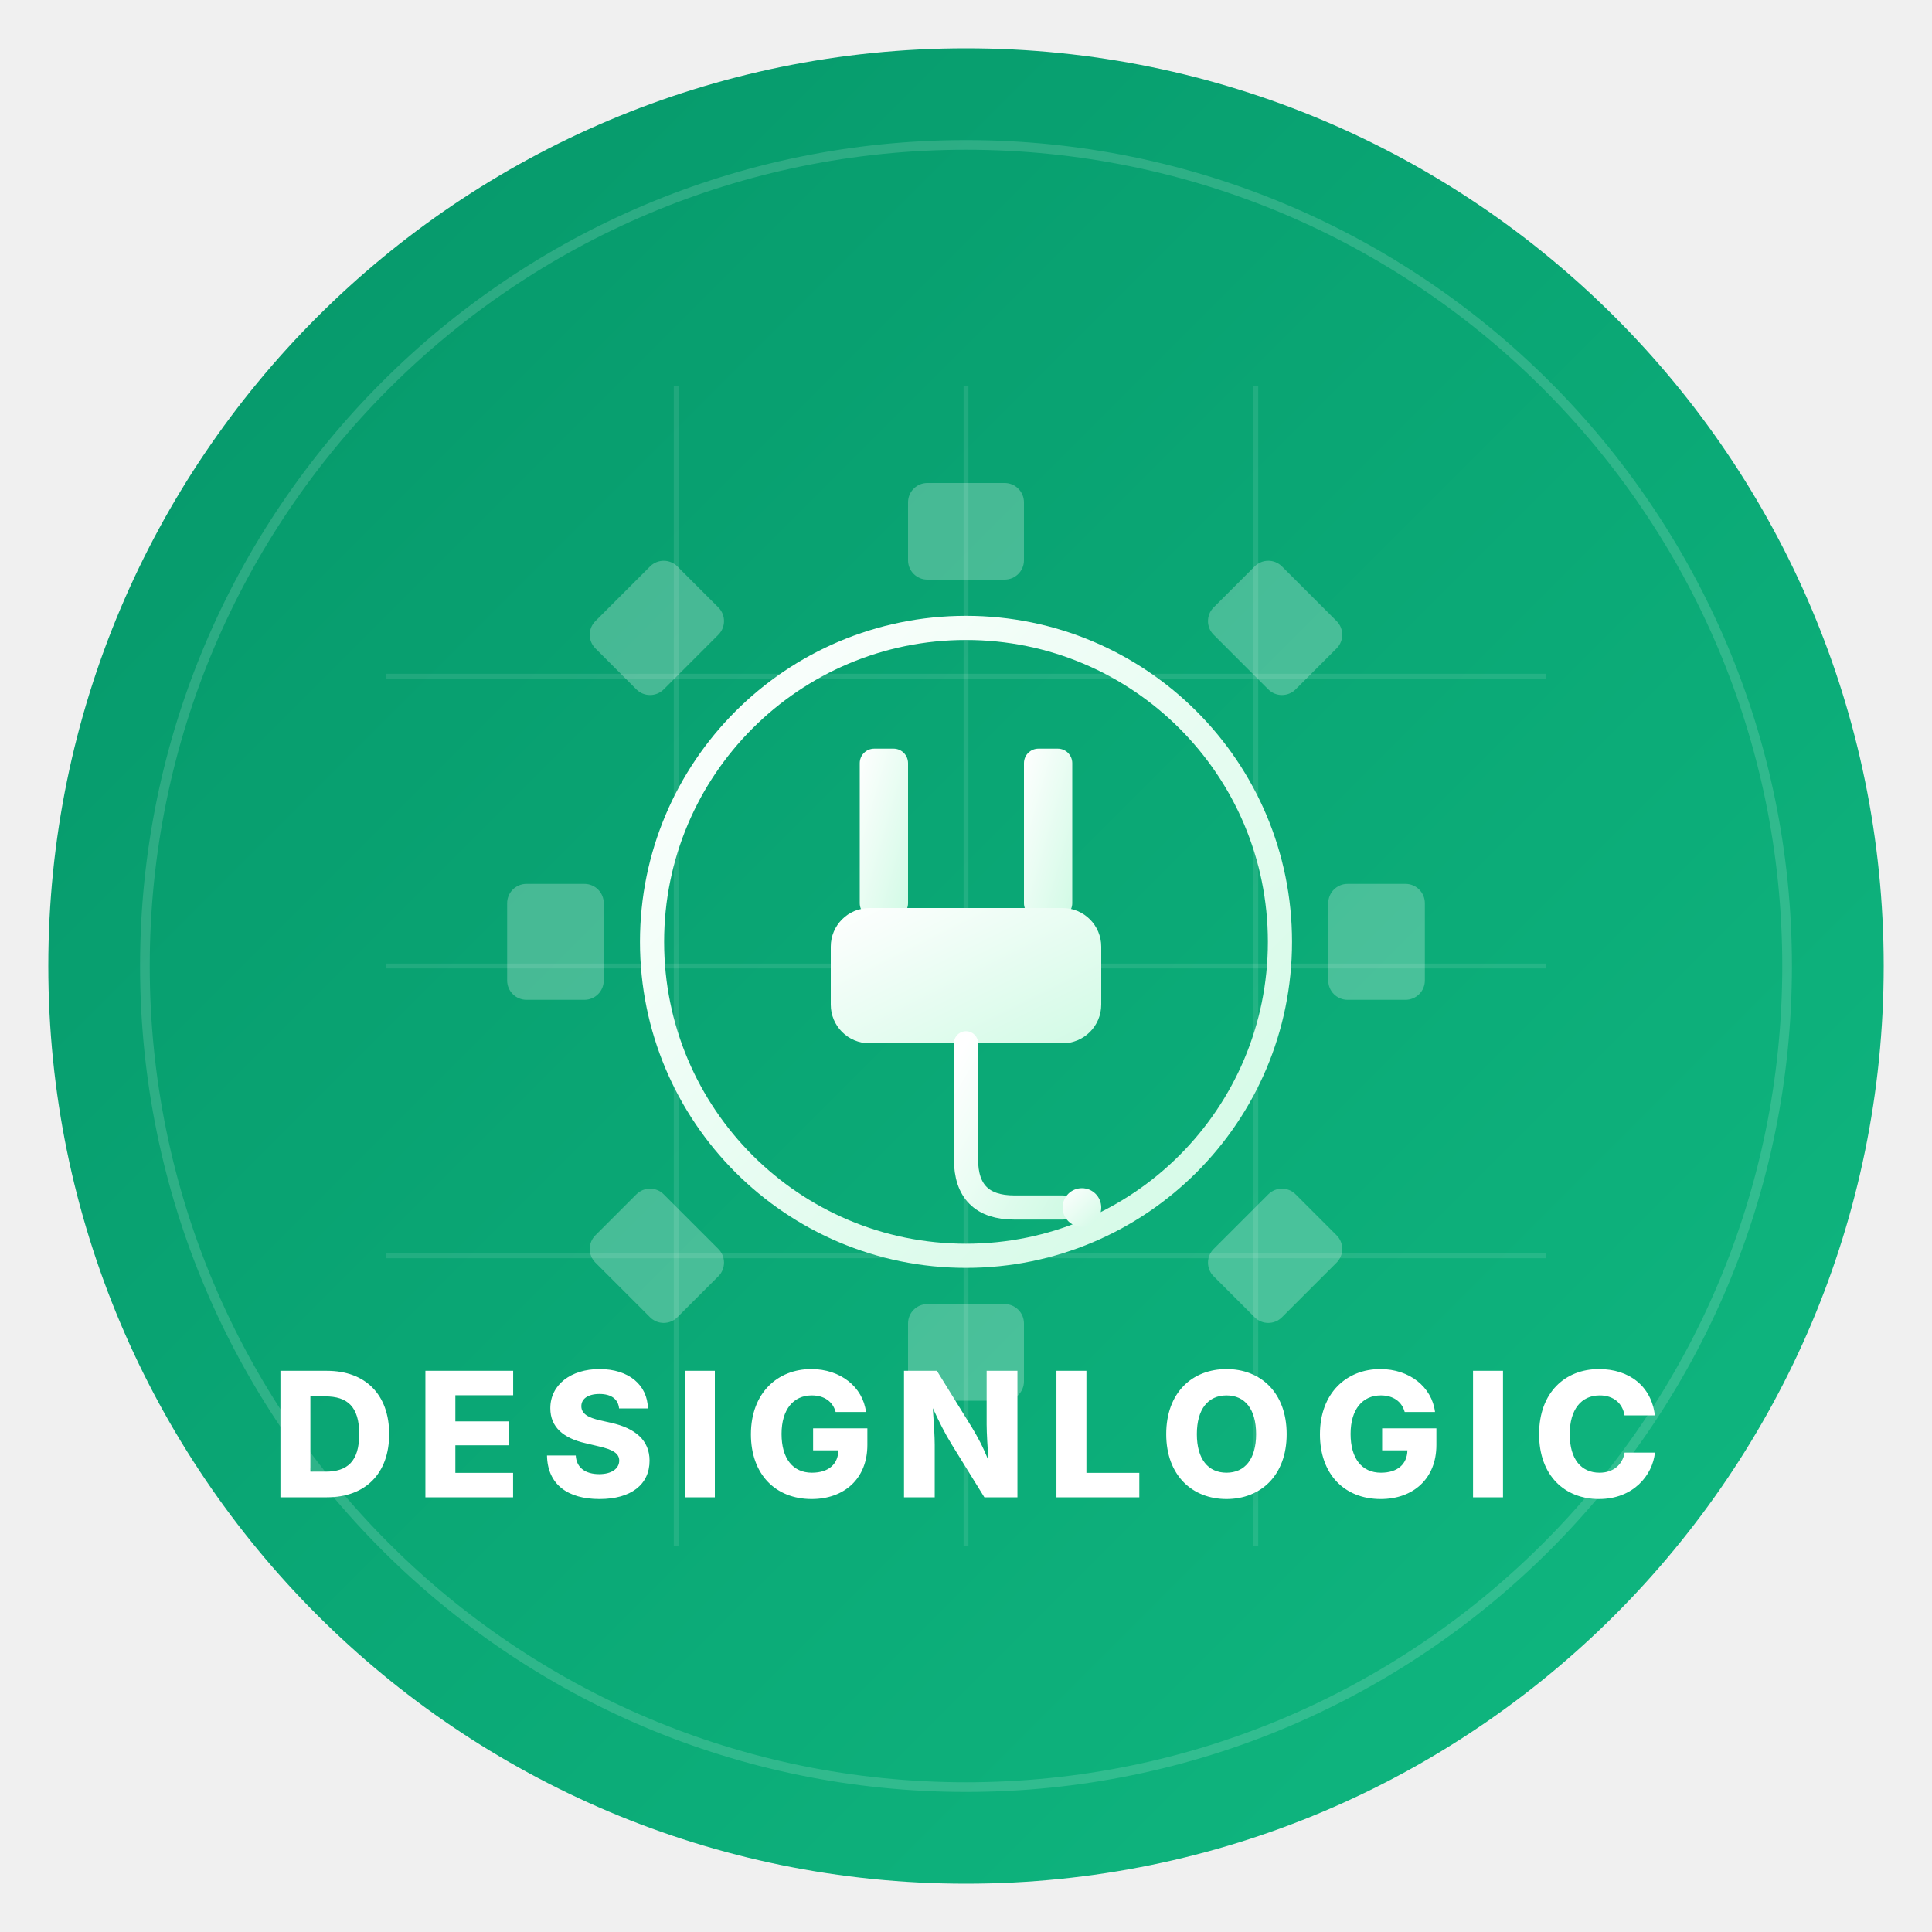
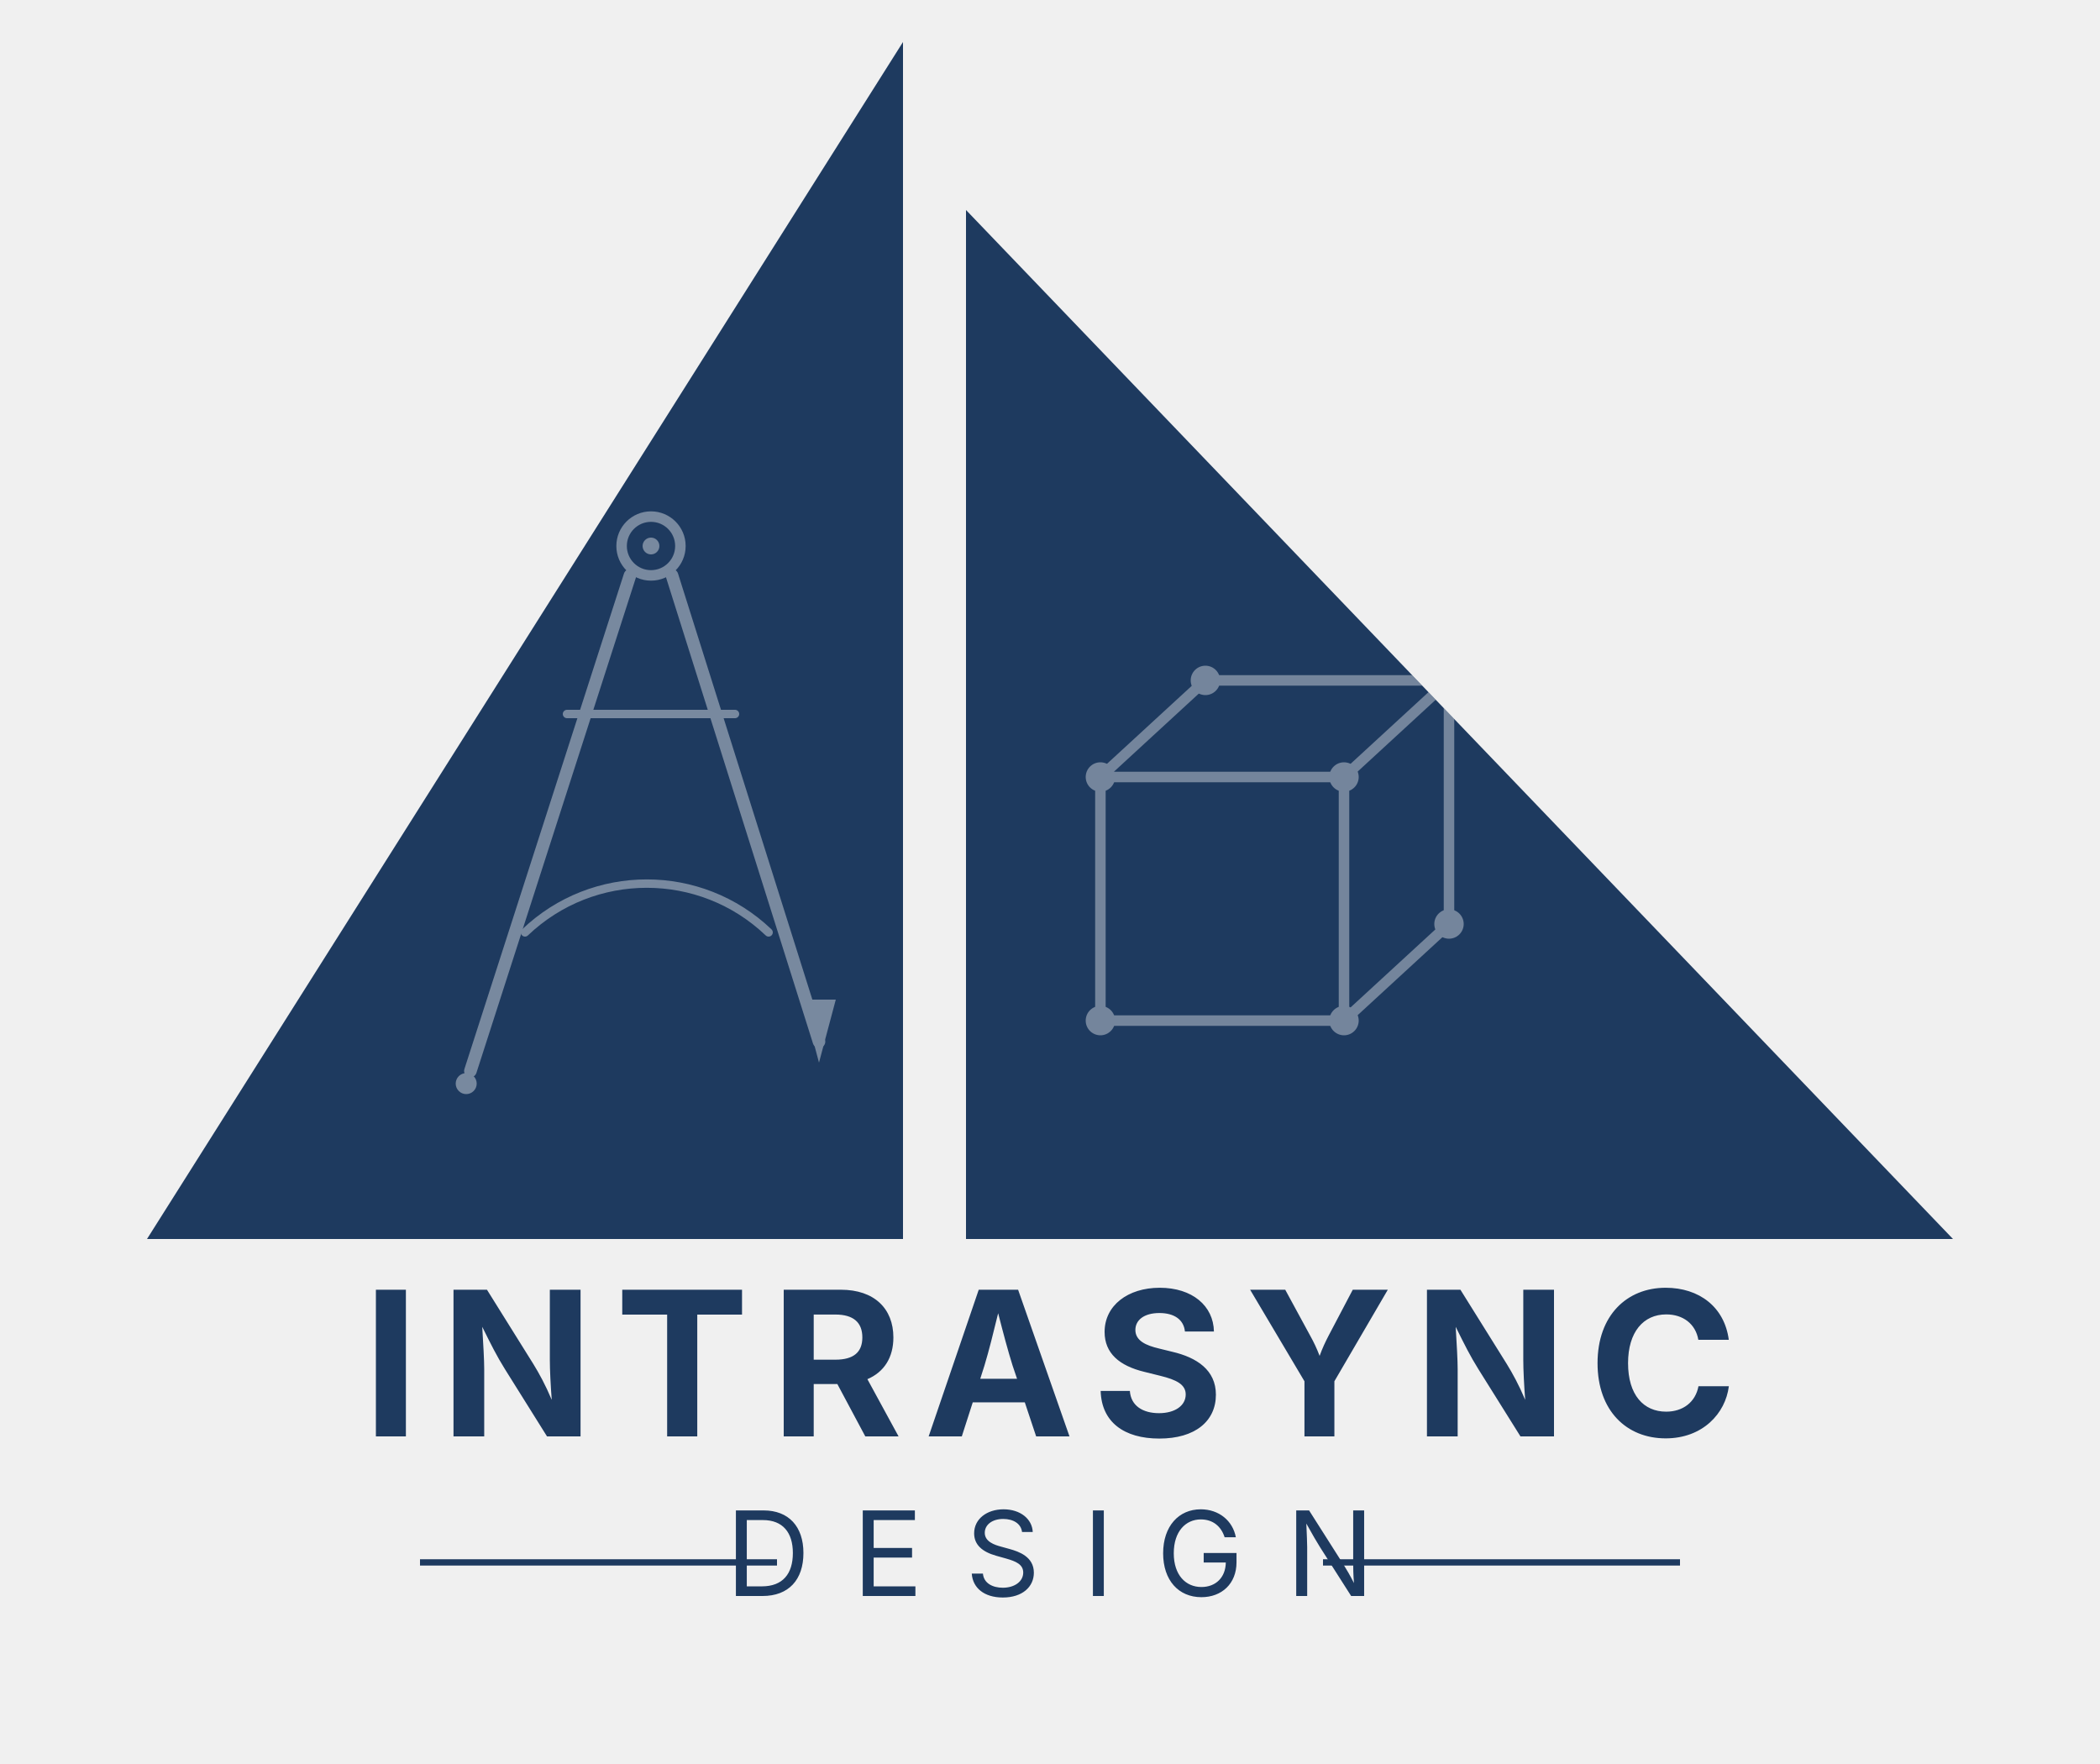
- <svg xmlns="http://www.w3.org/2000/svg" viewBox="0 0 400 400" width="400" height="400">
+ <svg xmlns="http://www.w3.org/2000/svg" viewBox="0 0 500 420" width="500" height="420">
  <defs>
-     <linearGradient id="bgGrad" x1="0%" y1="0%" x2="100%" y2="100%">
-       <stop offset="0%" style="stop-color:#059669;stop-opacity:1" />
-       <stop offset="100%" style="stop-color:#10b981;stop-opacity:1" />
-     </linearGradient>
-     <linearGradient id="plugGrad" x1="0%" y1="0%" x2="100%" y2="100%">
-       <stop offset="0%" style="stop-color:#ffffff;stop-opacity:1" />
-       <stop offset="100%" style="stop-color:#d1fae5;stop-opacity:1" />
-     </linearGradient>
+     <clipPath id="leftTriClip">
+       <polygon points="215,10 35,295 215,295" />
+     </clipPath>
+     <clipPath id="rightTriClip">
+       <polygon points="230,50 230,295 465,295" />
+     </clipPath>
  </defs>
-   <circle cx="200" cy="200" r="190" fill="url(#bgGrad)" />
-   <circle cx="200" cy="200" r="170" fill="none" stroke="rgba(255,255,255,0.15)" stroke-width="2" />
-   <line x1="80" y1="140" x2="320" y2="140" stroke="rgba(255,255,255,0.1)" stroke-width="1" />
-   <line x1="80" y1="200" x2="320" y2="200" stroke="rgba(255,255,255,0.1)" stroke-width="1" />
-   <line x1="80" y1="260" x2="320" y2="260" stroke="rgba(255,255,255,0.1)" stroke-width="1" />
-   <line x1="140" y1="80" x2="140" y2="320" stroke="rgba(255,255,255,0.1)" stroke-width="1" />
-   <line x1="200" y1="80" x2="200" y2="320" stroke="rgba(255,255,255,0.1)" stroke-width="1" />
-   <line x1="260" y1="80" x2="260" y2="320" stroke="rgba(255,255,255,0.1)" stroke-width="1" />
-   <g transform="translate(200,195)">
-     <rect x="-12" y="-95" width="24" height="20" rx="4" fill="rgba(255,255,255,0.25)" />
-     <rect x="-12" y="75" width="24" height="20" rx="4" fill="rgba(255,255,255,0.25)" />
-     <rect x="-95" y="-12" width="20" height="24" rx="4" fill="rgba(255,255,255,0.25)" />
-     <rect x="75" y="-12" width="20" height="24" rx="4" fill="rgba(255,255,255,0.25)" />
-     <rect x="52" y="-75" width="24" height="20" rx="4" fill="rgba(255,255,255,0.25)" transform="rotate(45 64 -65)" />
-     <rect x="-76" y="55" width="24" height="20" rx="4" fill="rgba(255,255,255,0.25)" transform="rotate(45 -64 65)" />
-     <rect x="-76" y="-75" width="24" height="20" rx="4" fill="rgba(255,255,255,0.25)" transform="rotate(-45 -64 -65)" />
-     <rect x="52" y="55" width="24" height="20" rx="4" fill="rgba(255,255,255,0.25)" transform="rotate(-45 64 65)" />
+   <polygon points="215,10 35,295 215,295" fill="#1e3a5f" />
+   <polygon points="230,50 230,295 465,295" fill="#1e3a5f" />
+   <g clip-path="url(#leftTriClip)" opacity="0.4">
+     <circle cx="155" cy="130" r="7" fill="none" stroke="white" stroke-width="2.5" />
+     <circle cx="155" cy="130" r="2" fill="white" />
+     <line x1="150" y1="137" x2="112" y2="255" stroke="white" stroke-width="3" stroke-linecap="round" />
+     <circle cx="111" cy="258" r="2.5" fill="white" />
+     <line x1="160" y1="137" x2="195" y2="248" stroke="white" stroke-width="3" stroke-linecap="round" />
+     <polygon points="191,238 195,253 199,238" fill="white" />
+     <path d="M125 222 A42 42 0 0 1 183 222" fill="none" stroke="white" stroke-width="2" stroke-linecap="round" />
+     <line x1="135" y1="170" x2="175" y2="170" stroke="white" stroke-width="2" stroke-linecap="round" />
  </g>
-   <circle cx="200" cy="195" r="65" fill="none" stroke="url(#plugGrad)" stroke-width="5" />
-   <rect x="178" y="155" width="10" height="35" rx="3" fill="url(#plugGrad)" />
-   <rect x="212" y="155" width="10" height="35" rx="3" fill="url(#plugGrad)" />
-   <rect x="172" y="188" width="56" height="28" rx="8" fill="url(#plugGrad)" />
-   <path d="M200 216 L200 240 Q200 250 210 250 L220 250" stroke="url(#plugGrad)" stroke-width="5" fill="none" stroke-linecap="round" />
-   <circle cx="224" cy="250" r="4" fill="url(#plugGrad)" />
-   <text x="200" y="310" text-anchor="middle" font-family="Inter, Arial, sans-serif" font-weight="800" font-size="36" fill="white" letter-spacing="4">DESIGNLOGIC</text>
+   <g clip-path="url(#rightTriClip)" opacity="0.38">
+     <rect x="262" y="185" width="58" height="58" fill="none" stroke="white" stroke-width="2.5" rx="1" />
+     <line x1="262" y1="185" x2="287" y2="162" stroke="white" stroke-width="2.5" />
+     <line x1="320" y1="185" x2="345" y2="162" stroke="white" stroke-width="2.5" />
+     <line x1="287" y1="162" x2="345" y2="162" stroke="white" stroke-width="2.5" />
+     <line x1="320" y1="243" x2="345" y2="220" stroke="white" stroke-width="2.5" />
+     <line x1="345" y1="162" x2="345" y2="220" stroke="white" stroke-width="2.5" />
+     <circle cx="262" cy="185" r="3.5" fill="white" />
+     <circle cx="320" cy="185" r="3.5" fill="white" />
+     <circle cx="262" cy="243" r="3.5" fill="white" />
+     <circle cx="320" cy="243" r="3.5" fill="white" />
+     <circle cx="287" cy="162" r="3.5" fill="white" />
+     <circle cx="345" cy="162" r="3.5" fill="white" />
+     <circle cx="345" cy="220" r="3.5" fill="white" />
+     <line x1="262" y1="185" x2="287" y2="162" stroke="white" stroke-width="1.5" stroke-dasharray="4,3" opacity="0.6" />
+   </g>
+   <text x="250" y="342" text-anchor="middle" font-family="'Inter', 'Helvetica Neue', Arial, sans-serif" font-weight="700" font-size="48" fill="#1e3a5f" letter-spacing="5">INTRASYNC</text>
+   <line x1="100" y1="372" x2="185" y2="372" stroke="#1e3a5f" stroke-width="1.5" />
+   <text x="250" y="380" text-anchor="middle" font-family="'Inter', 'Helvetica Neue', Arial, sans-serif" font-weight="400" font-size="28" fill="#1e3a5f" letter-spacing="10">DESIGN</text>
+   <line x1="315" y1="372" x2="400" y2="372" stroke="#1e3a5f" stroke-width="1.5" />
</svg>
